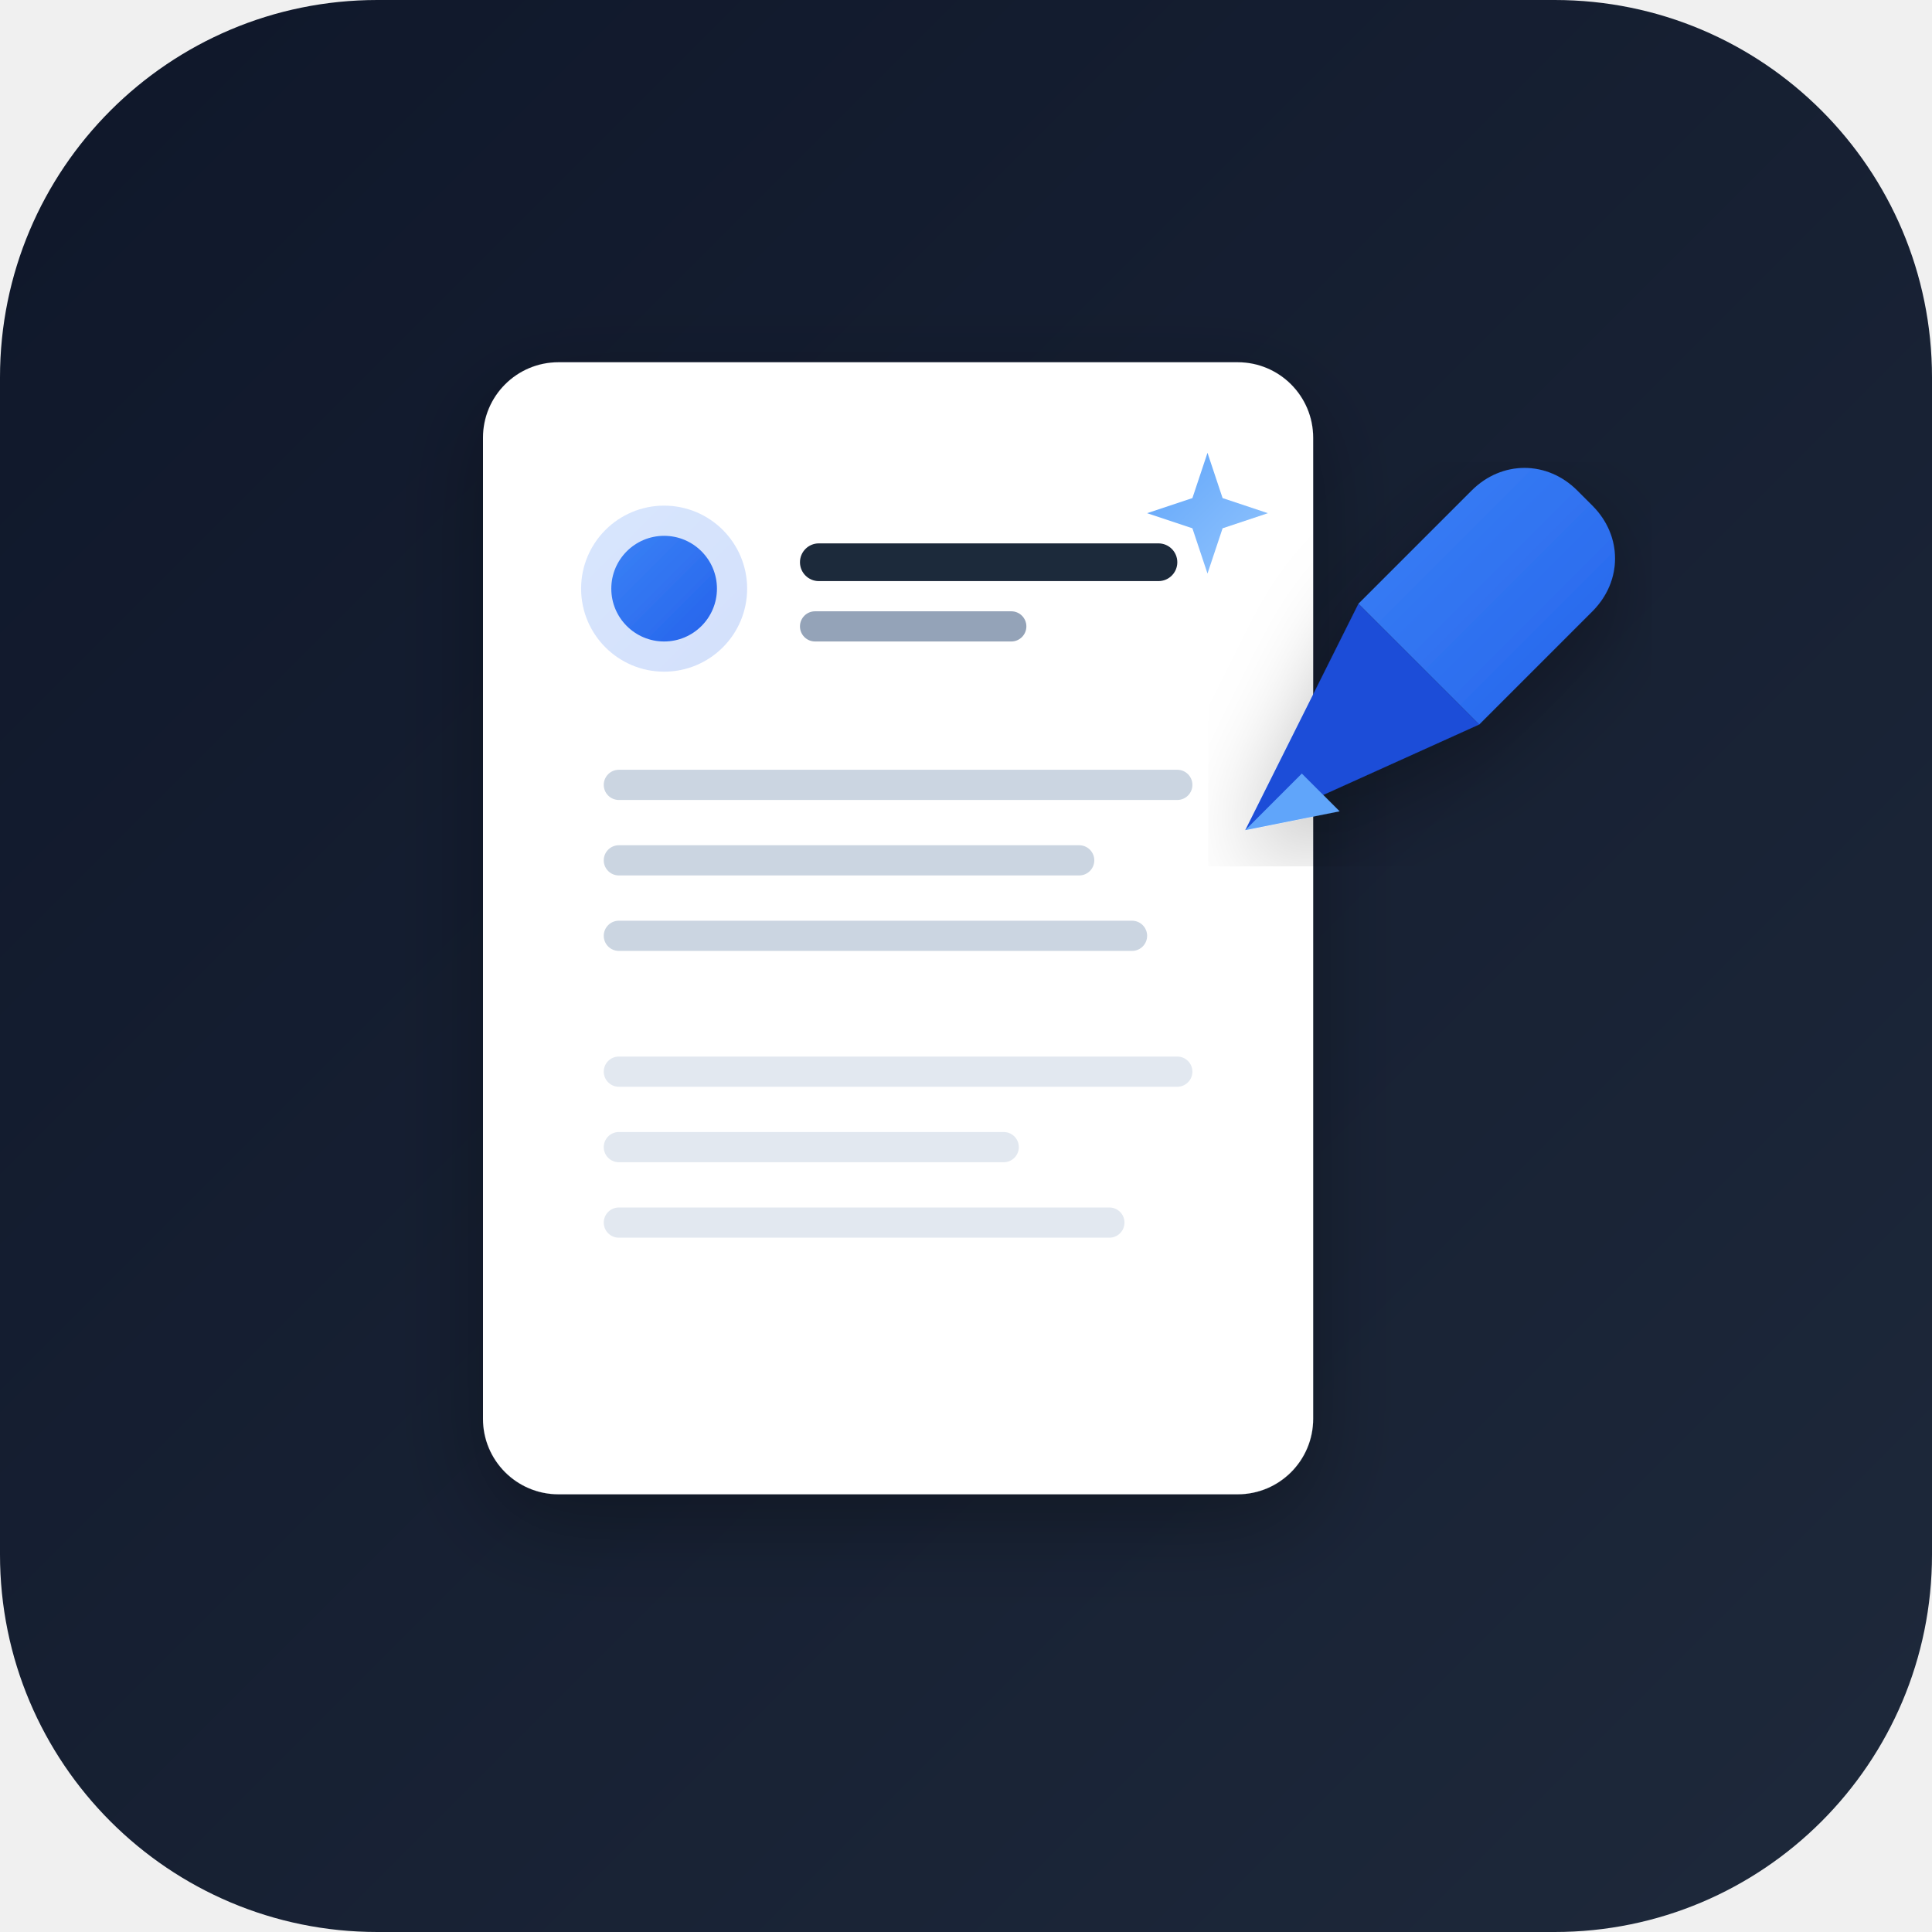
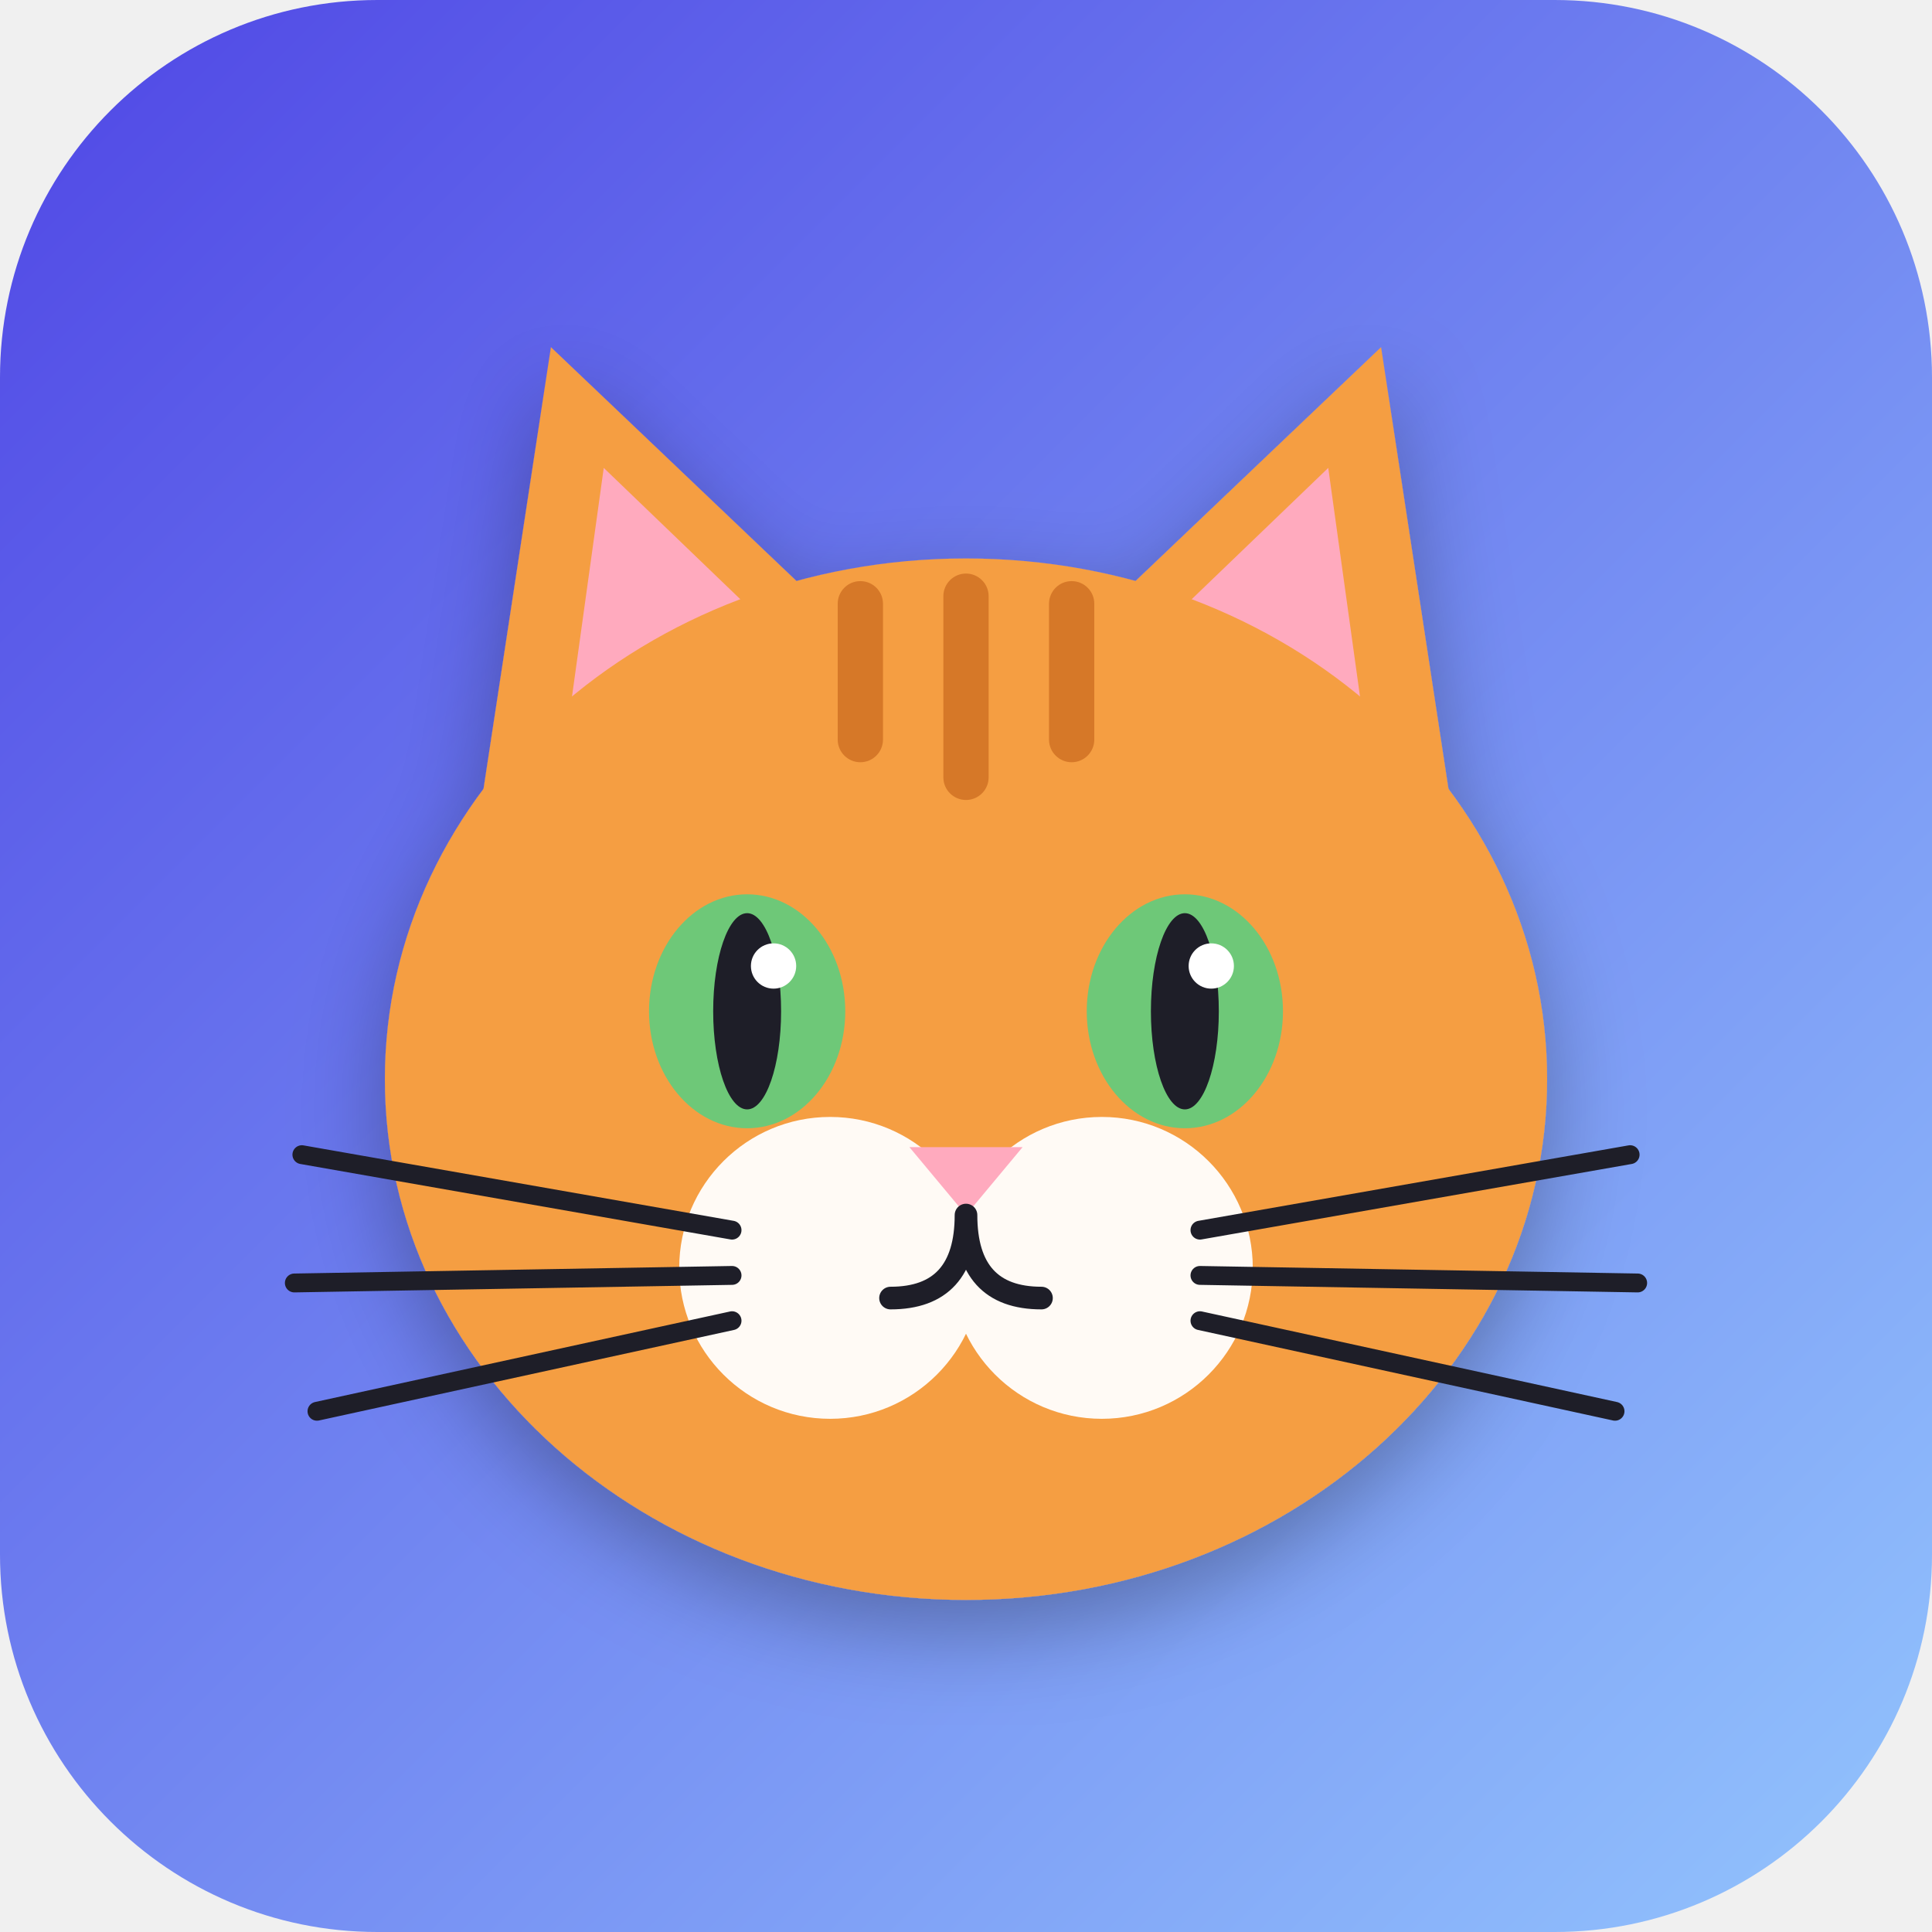
<svg xmlns="http://www.w3.org/2000/svg" viewBox="0 0 512 512" width="100%" height="100%">
  <defs>
    <linearGradient id="bgGrad" x1="0%" y1="0%" x2="100%" y2="100%">
-       <stop offset="0%" stop-color="#0F172A" />
-       <stop offset="100%" stop-color="#1E293B" />
-     </linearGradient>
-     <linearGradient id="accentGrad" x1="0%" y1="0%" x2="100%" y2="100%">
-       <stop offset="0%" stop-color="#3B82F6" />
-       <stop offset="100%" stop-color="#2563EB" />
-     </linearGradient>
-     <linearGradient id="sparkGrad" x1="0%" y1="0%" x2="100%" y2="100%">
-       <stop offset="0%" stop-color="#60A5FA" />
+       <stop offset="0%" stop-color="#4F46E5" />
      <stop offset="100%" stop-color="#93C5FD" />
    </linearGradient>
    <filter id="shadow" x="-10%" y="-10%" width="120%" height="120%">
      <feDropShadow dx="0" dy="8" stdDeviation="12" flood-color="#000" flood-opacity="0.3" />
    </filter>
  </defs>
  <rect width="512" height="512" rx="100" fill="url(#bgGrad)" />
  <g filter="url(#shadow)">
-     <rect x="128" y="96" width="220" height="300" rx="20" fill="#FFFFFF" />
-     <circle cx="176" cy="156" r="22" fill="url(#accentGrad)" opacity="0.2" />
-     <circle cx="176" cy="156" r="14" fill="url(#accentGrad)" />
-     <rect x="212" y="144" width="100" height="10" rx="5" fill="#1E293B" />
-     <rect x="212" y="162" width="60" height="8" rx="4" fill="#94A3B8" />
-     <rect x="160" y="204" width="156" height="8" rx="4" fill="#CBD5E1" />
-     <rect x="160" y="224" width="130" height="8" rx="4" fill="#CBD5E1" />
-     <rect x="160" y="244" width="144" height="8" rx="4" fill="#CBD5E1" />
-     <rect x="160" y="280" width="156" height="8" rx="4" fill="#E2E8F0" />
-     <rect x="160" y="300" width="110" height="8" rx="4" fill="#E2E8F0" />
-     <rect x="160" y="320" width="138" height="8" rx="4" fill="#E2E8F0" />
+     <path d="M128 210 L146 92 L230 172 Z" fill="#F59E42" />
+     <path d="M384 210 L366 92 L282 172 Z" fill="#F59E42" />
+     <path d="M150 196 L160 124 L212 174 Z" fill="#FFAABE" />
+     <path d="M362 196 L352 124 L300 174 Z" fill="#FFAABE" />
+     <ellipse cx="256" cy="286" rx="154" ry="138" fill="#F59E42" />
  </g>
-   <g filter="url(#shadow)">
-     <path d="M360 160 L390 130 C398 122 410 122 418 130 L422 134 C430 142 430 154 422 162 L392 192 Z" fill="url(#accentGrad)" />
-     <path d="M360 160 L330 220 L392 192 Z" fill="#1D4ED8" />
-     <path d="M330 220 L345 205 L355 215 Z" fill="#60A5FA" />
+   <rect x="222" y="154" width="12" height="48" rx="6" fill="#D67828" />
+   <rect x="250" y="152" width="12" height="60" rx="6" fill="#D67828" />
+   <rect x="278" y="154" width="12" height="48" rx="6" fill="#D67828" />
+   <circle cx="220" cy="336" r="40" fill="#FFFAF5" />
+   <circle cx="292" cy="336" r="40" fill="#FFFAF5" />
+   <ellipse cx="198" cy="268" rx="26" ry="31" fill="#6EC878" />
+   <ellipse cx="314" cy="268" rx="26" ry="31" fill="#6EC878" />
+   <ellipse cx="198" cy="268" rx="9" ry="26" fill="#1E1E28" />
+   <ellipse cx="314" cy="268" rx="9" ry="26" fill="#1E1E28" />
+   <circle cx="205" cy="256" r="6" fill="#FFFFFF" />
+   <circle cx="321" cy="256" r="6" fill="#FFFFFF" />
+   <path d="M241 304 L271 304 L256 322 Z" fill="#FFAABE" />
+   <path d="M256 322 Q256 344 236 344 M256 322 Q256 344 276 344" fill="none" stroke="#1E1E28" stroke-width="6" stroke-linecap="round" />
+   <g stroke="#1E1E28" stroke-width="5" stroke-linecap="round">
+     <line x1="194" y1="326" x2="80" y2="306" />
+     <line x1="194" y1="338" x2="78" y2="340" />
+     <line x1="194" y1="350" x2="84" y2="374" />
+     <line x1="318" y1="326" x2="432" y2="306" />
+     <line x1="318" y1="338" x2="434" y2="340" />
+     <line x1="318" y1="350" x2="428" y2="374" />
  </g>
-   <path d="M320 120 L324 132 L336 136 L324 140 L320 152 L316 140 L304 136 L316 132 Z" fill="url(#sparkGrad)" />
</svg>
